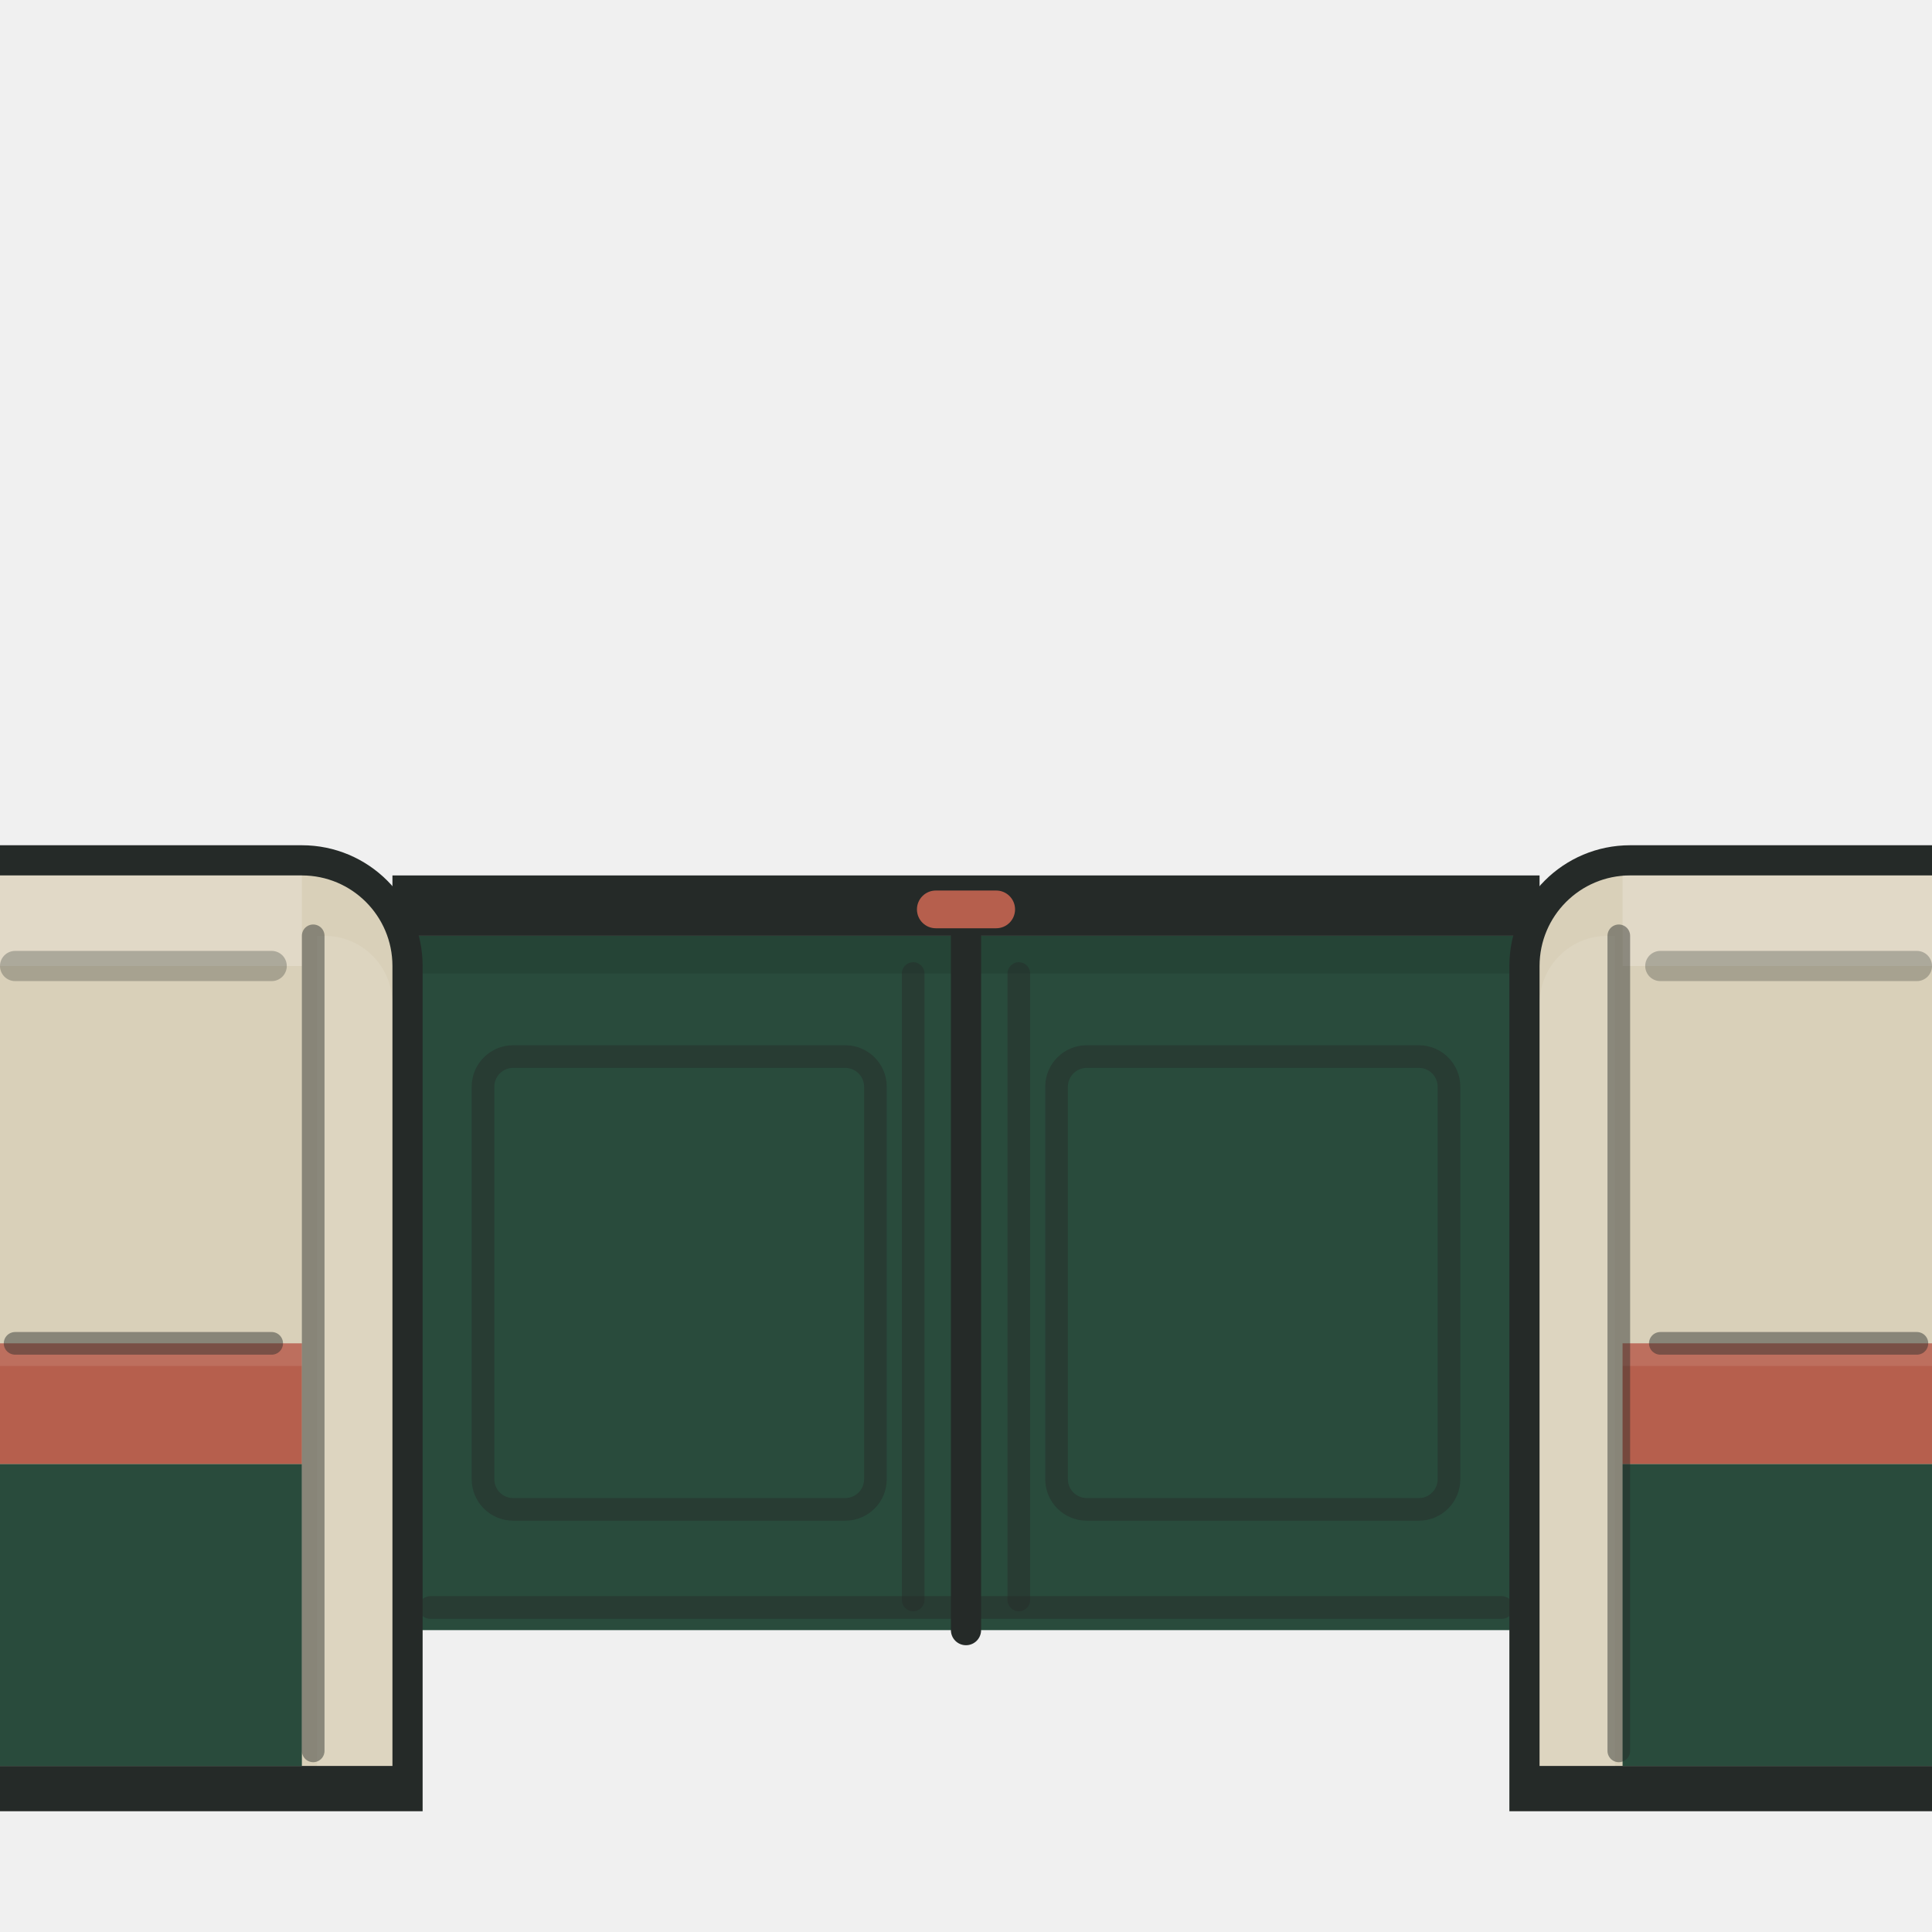
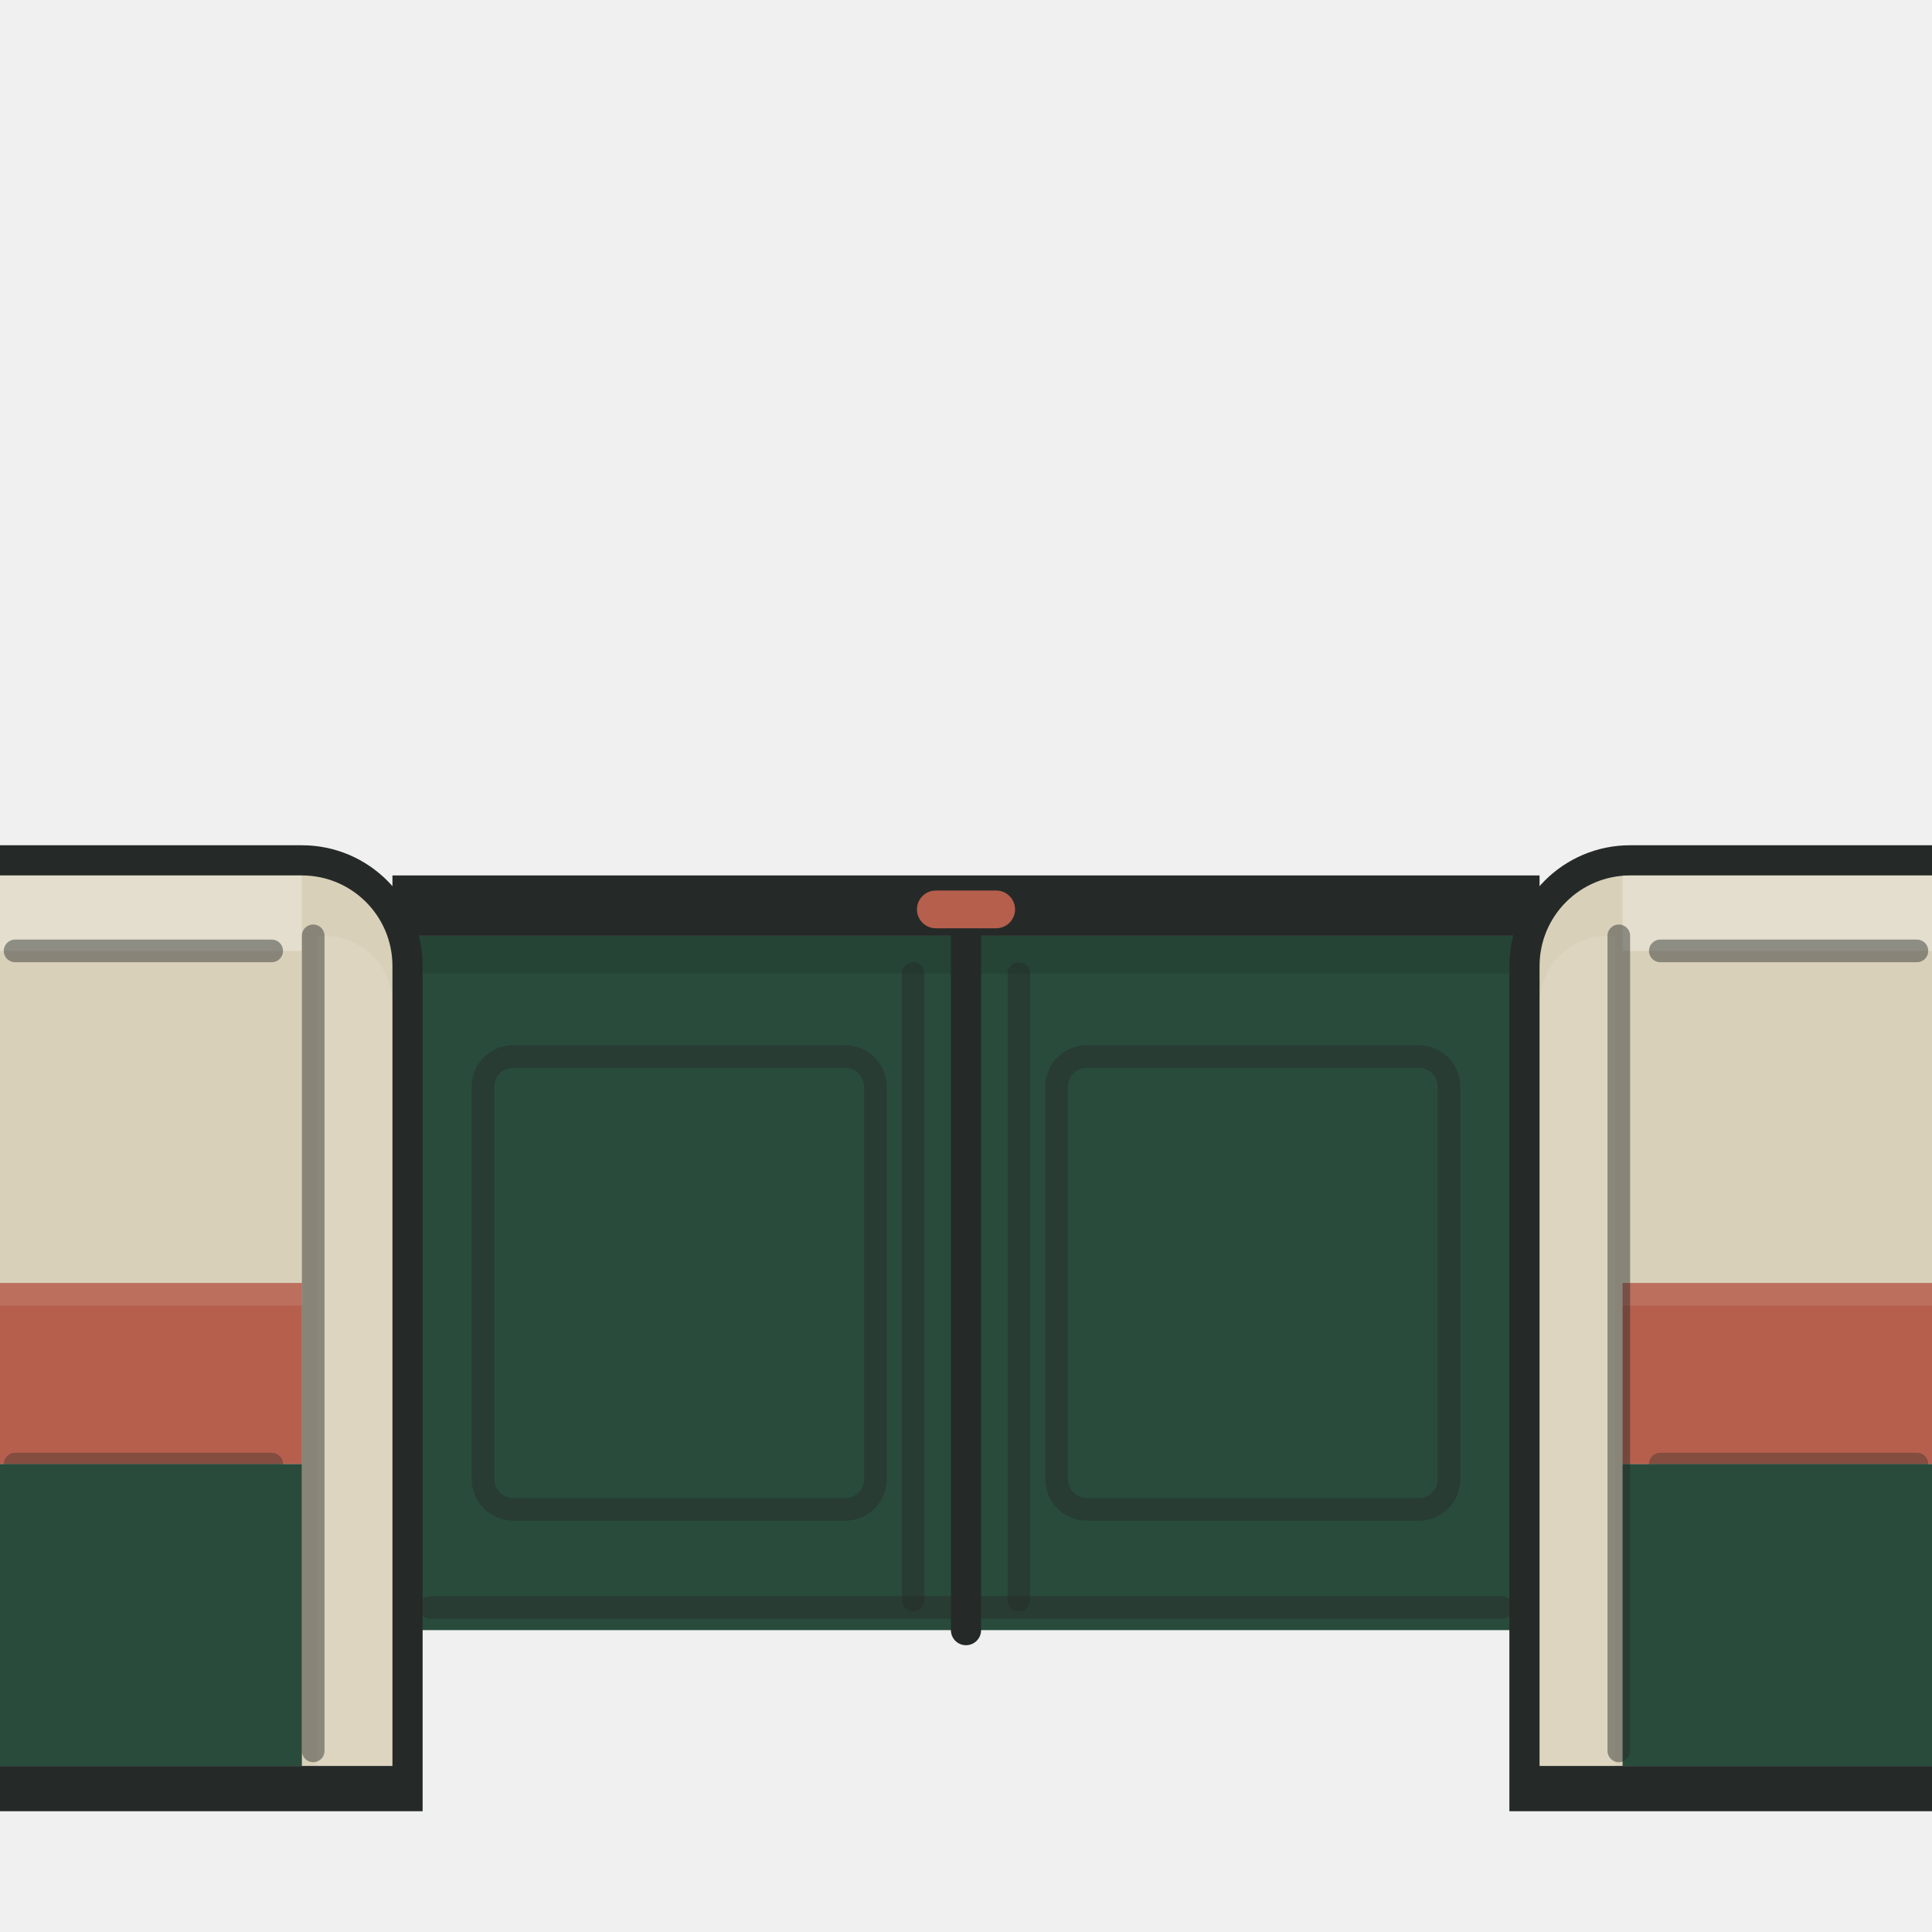
<svg xmlns="http://www.w3.org/2000/svg" viewBox="0 0 128 128" width="128" height="128">
  <g id="detail/upper">
    <path id="door-leaf-field" d="M 27.5 62 H 100.5 V 108 H 27.5 Z" fill="#294B3C" />
    <path id="door-head-shade" d="M 27.5 62 H 100.5 V 64.5 H 27.5 Z" fill="#000000" opacity="0.10" />
    <path id="door-leaf-panels" d="M 34 70 H 56 a 2 2 0 0 1 2 2 V 98 a 2 2 0 0 1 -2 2 H 34 a 2 2 0 0 1 -2 -2 V 72 a 2 2 0 0 1 2 -2 Z M 72 70 H 94 a 2 2 0 0 1 2 2 V 98 a 2 2 0 0 1 -2 2 H 72 a 2 2 0 0 1 -2 -2 V 72 a 2 2 0 0 1 2 -2 Z" fill="none" stroke="#252A28" stroke-width="1.5" stroke-linecap="round" stroke-linejoin="round" opacity="0.45" />
    <path id="door-center-seam" d="M 64 62 V 108" fill="none" stroke="#252A28" stroke-width="2" stroke-linecap="round" stroke-linejoin="round" />
    <path id="door-meeting-stiles" d="M 60.5 64.5 V 106 M 67.5 64.5 V 106" fill="none" stroke="#252A28" stroke-width="1.5" stroke-linecap="round" stroke-linejoin="round" opacity="0.45" />
    <path id="door-bottom-rail" d="M 28.5 106.5 H 99.5" fill="none" stroke="#252A28" stroke-width="1.5" stroke-linecap="round" stroke-linejoin="round" opacity="0.45" />
    <path id="door-track" d="M 26 58 H 102 V 62 H 26 Z" fill="#252A28" />
    <path id="door-mode-lens" d="M 62 59 H 66 a 1.25 1.25 0 0 1 0 2.5 H 62 a 1.25 1.25 0 0 1 0 -2.5 Z" fill="#B65F4D" />
    <path id="pylon-left-contour" d="M 0 56 H 20 a 8 8 0 0 1 8 8 V 120 H 0 Z" fill="#252A28" />
    <path id="pylon-left-face" d="M 0 58 H 20 a 6 6 0 0 1 6 6 V 117 H 0 Z" fill="#D9D0B9" />
-     <path id="pylon-left-cap-light" d="M 0 58 H 20 V 64 H 0 Z" fill="#FFFFFF" opacity="0.20" />
-     <path id="pylon-left-service-seam" d="M 1 64 H 18" fill="none" stroke="#252A28" stroke-width="2" stroke-linecap="round" stroke-linejoin="round" opacity="0.28" />
-     <path id="pylon-left-band" d="M 0 89 H 20 V 97 H 0 Z" fill="#B65F4D" />
-     <path id="pylon-left-band-light" d="M 0 89 H 20 V 90.5 H 0 Z" fill="#FFFFFF" opacity="0.10" />
-     <path id="pylon-left-band-seam" d="M 1 89 H 18" fill="none" stroke="#252A28" stroke-width="1.5" stroke-linecap="round" stroke-linejoin="round" opacity="0.45" />
+     <path id="pylon-left-cap-light" d="M 0 58 H 20 V 63 H 0 Z" fill="#FFFFFF" opacity="0.30" />
+     <path id="pylon-left-service-seam" d="M 1 63 H 18" fill="none" stroke="#252A28" stroke-width="1.5" stroke-linecap="round" stroke-linejoin="round" opacity="0.45" />
+     <path id="pylon-left-band" d="M 0 85 H 20 V 97 H 0 Z" fill="#B65F4D" />
+     <path id="pylon-left-band-light" d="M 0 85 H 20 V 86.5 H 0 Z" fill="#FFFFFF" opacity="0.10" />
+     <path id="pylon-left-band-seam" d="M 1 97 H 18" fill="none" stroke="#252A28" stroke-width="1.5" stroke-linecap="round" stroke-linejoin="round" opacity="0.35" />
    <path id="pylon-left-green" d="M 0 97 H 20 V 117 H 0 Z" fill="#294B3C" />
    <path id="pylon-left-reveal-light" d="M 21 62 H 21.5 a 4.5 4.5 0 0 1 4.5 4.5 V 117 H 21 Z" fill="#FFFFFF" opacity="0.10" />
    <path id="pylon-left-divider-seam" d="M 20.75 62 V 116" fill="none" stroke="#252A28" stroke-width="1.5" stroke-linecap="round" stroke-linejoin="round" opacity="0.45" />
    <path id="pylon-right-contour" d="M 108 56 H 128 V 120 H 100 V 64 a 8 8 0 0 1 8 -8 Z" fill="#252A28" />
    <path id="pylon-right-face" d="M 108 58 H 128 V 117 H 102 V 64 a 6 6 0 0 1 6 -6 Z" fill="#D9D0B9" />
-     <path id="pylon-right-cap-light" d="M 107.5 58 H 128 V 64 H 107.5 Z" fill="#FFFFFF" opacity="0.20" />
-     <path id="pylon-right-service-seam" d="M 110 64 H 127" fill="none" stroke="#252A28" stroke-width="2" stroke-linecap="round" stroke-linejoin="round" opacity="0.28" />
-     <path id="pylon-right-band" d="M 107.5 89 H 128 V 97 H 107.5 Z" fill="#B65F4D" />
-     <path id="pylon-right-band-light" d="M 107.5 89 H 128 V 90.5 H 107.5 Z" fill="#FFFFFF" opacity="0.10" />
-     <path id="pylon-right-band-seam" d="M 110 89 H 127" fill="none" stroke="#252A28" stroke-width="1.5" stroke-linecap="round" stroke-linejoin="round" opacity="0.45" />
+     <path id="pylon-right-cap-light" d="M 107.5 58 H 128 V 63 H 107.5 Z" fill="#FFFFFF" opacity="0.30" />
+     <path id="pylon-right-service-seam" d="M 110 63 H 127" fill="none" stroke="#252A28" stroke-width="1.5" stroke-linecap="round" stroke-linejoin="round" opacity="0.45" />
+     <path id="pylon-right-band" d="M 107.5 85 H 128 V 97 H 107.5 Z" fill="#B65F4D" />
+     <path id="pylon-right-band-light" d="M 107.5 85 H 128 V 86.5 H 107.5 Z" fill="#FFFFFF" opacity="0.10" />
+     <path id="pylon-right-band-seam" d="M 110 97 H 127" fill="none" stroke="#252A28" stroke-width="1.5" stroke-linecap="round" stroke-linejoin="round" opacity="0.35" />
    <path id="pylon-right-green" d="M 107.5 97 H 128 V 117 H 107.5 Z" fill="#294B3C" />
    <path id="pylon-right-reveal-light" d="M 102 66.5 a 4.5 4.5 0 0 1 4.5 -4.5 H 107 V 117 H 102 Z" fill="#FFFFFF" opacity="0.10" />
    <path id="pylon-right-divider-seam" d="M 107.25 62 V 116" fill="none" stroke="#252A28" stroke-width="1.5" stroke-linecap="round" stroke-linejoin="round" opacity="0.45" />
  </g>
</svg>
